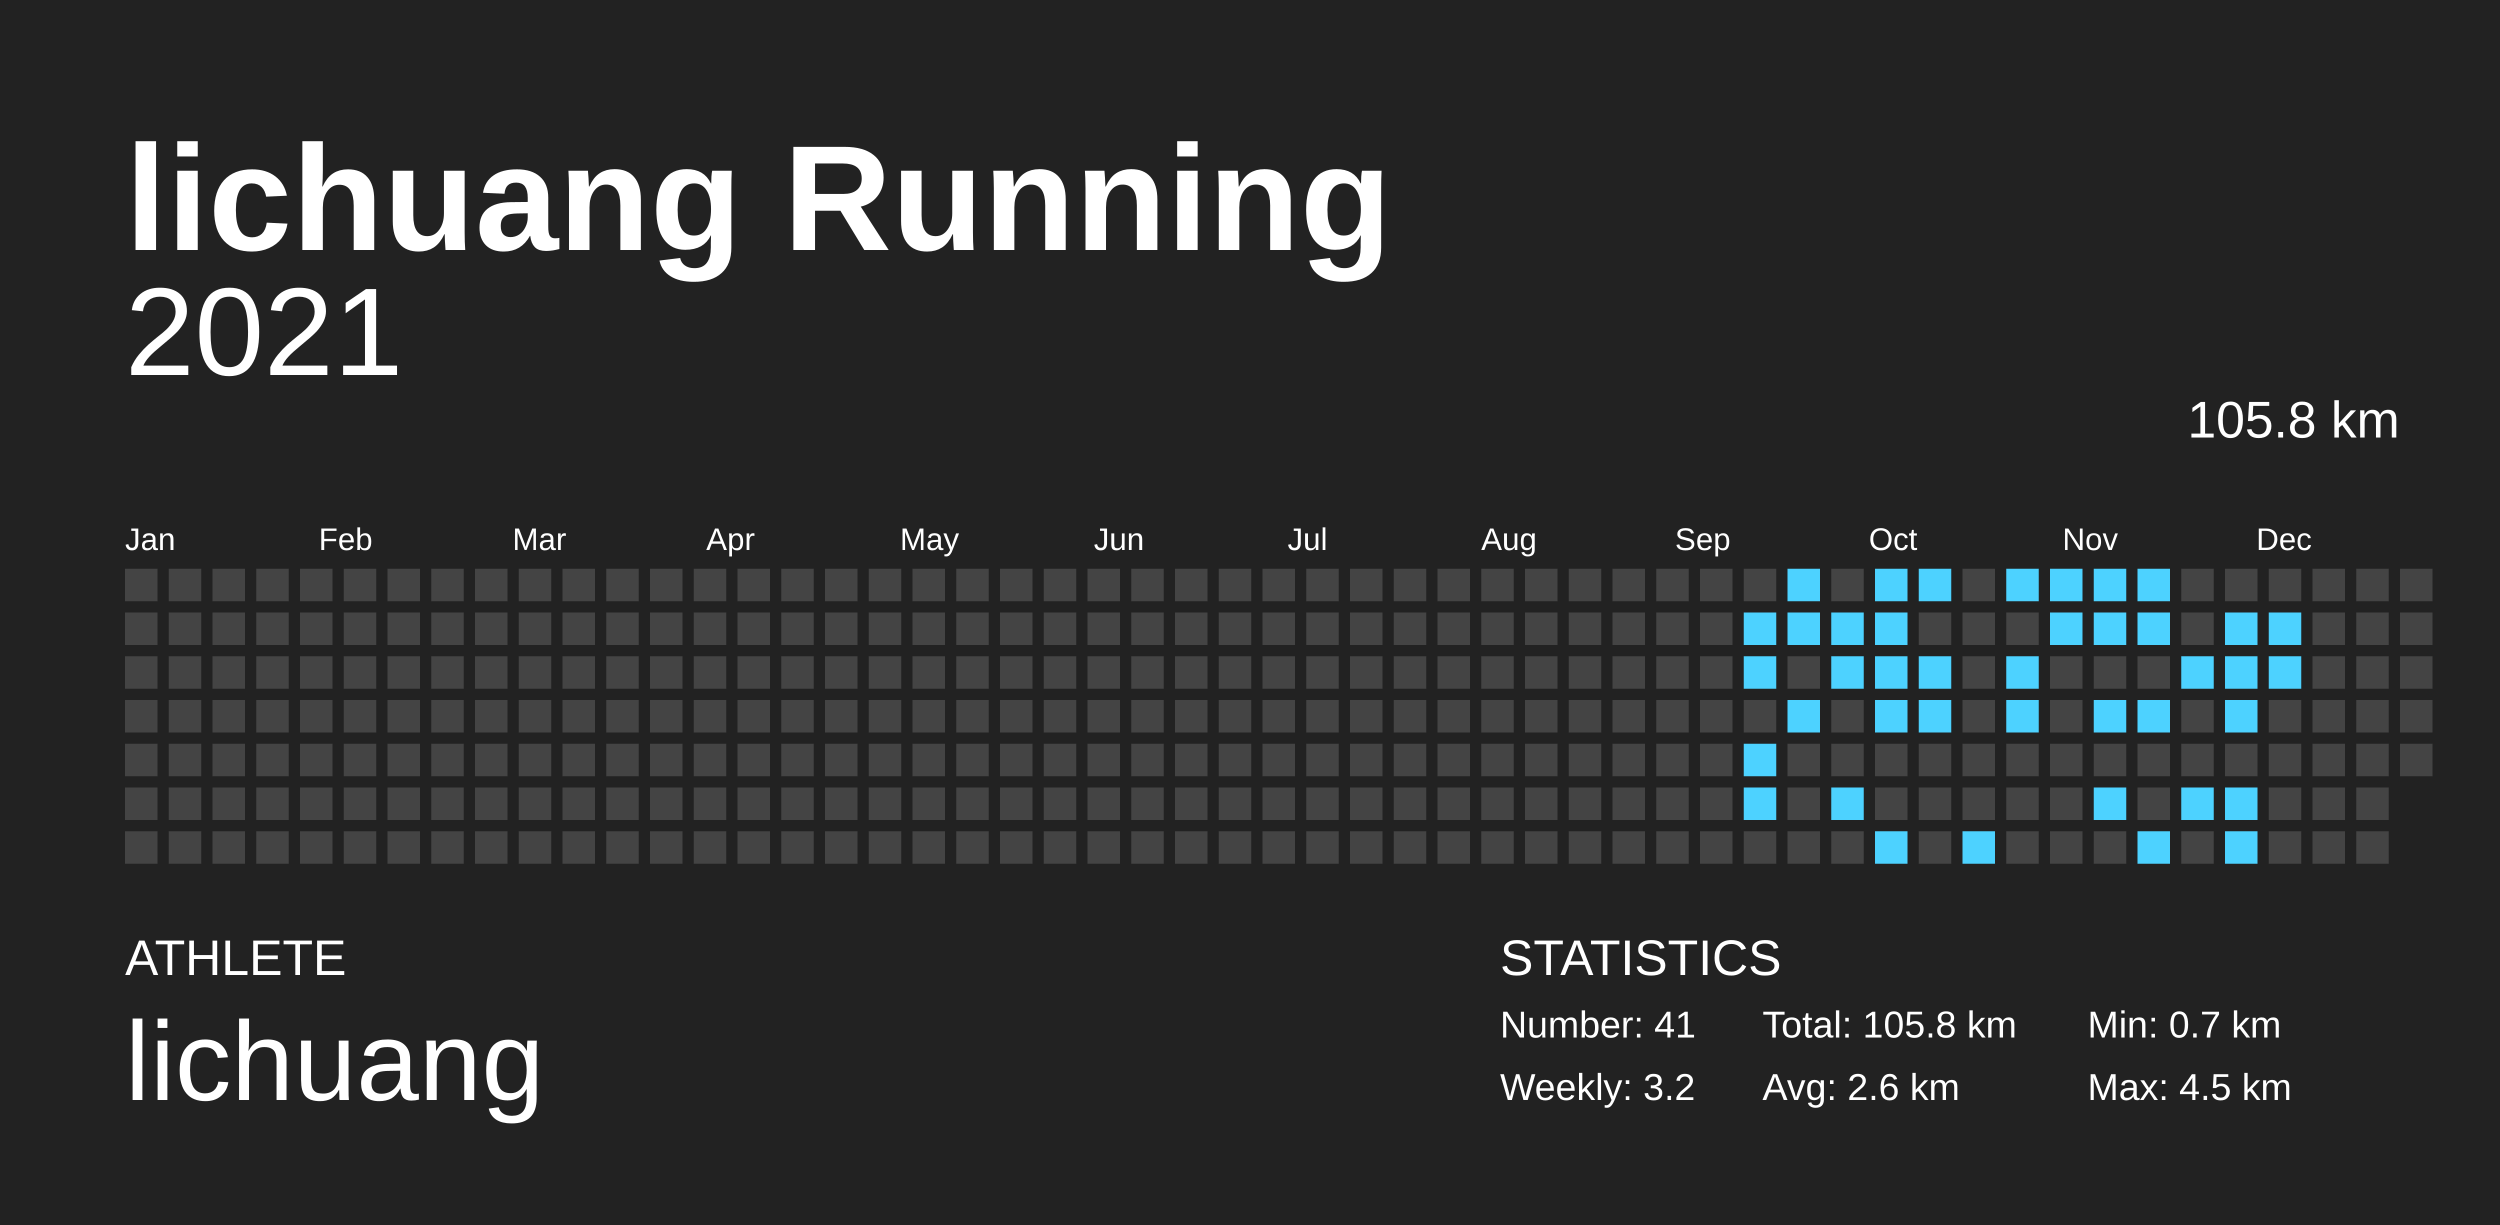
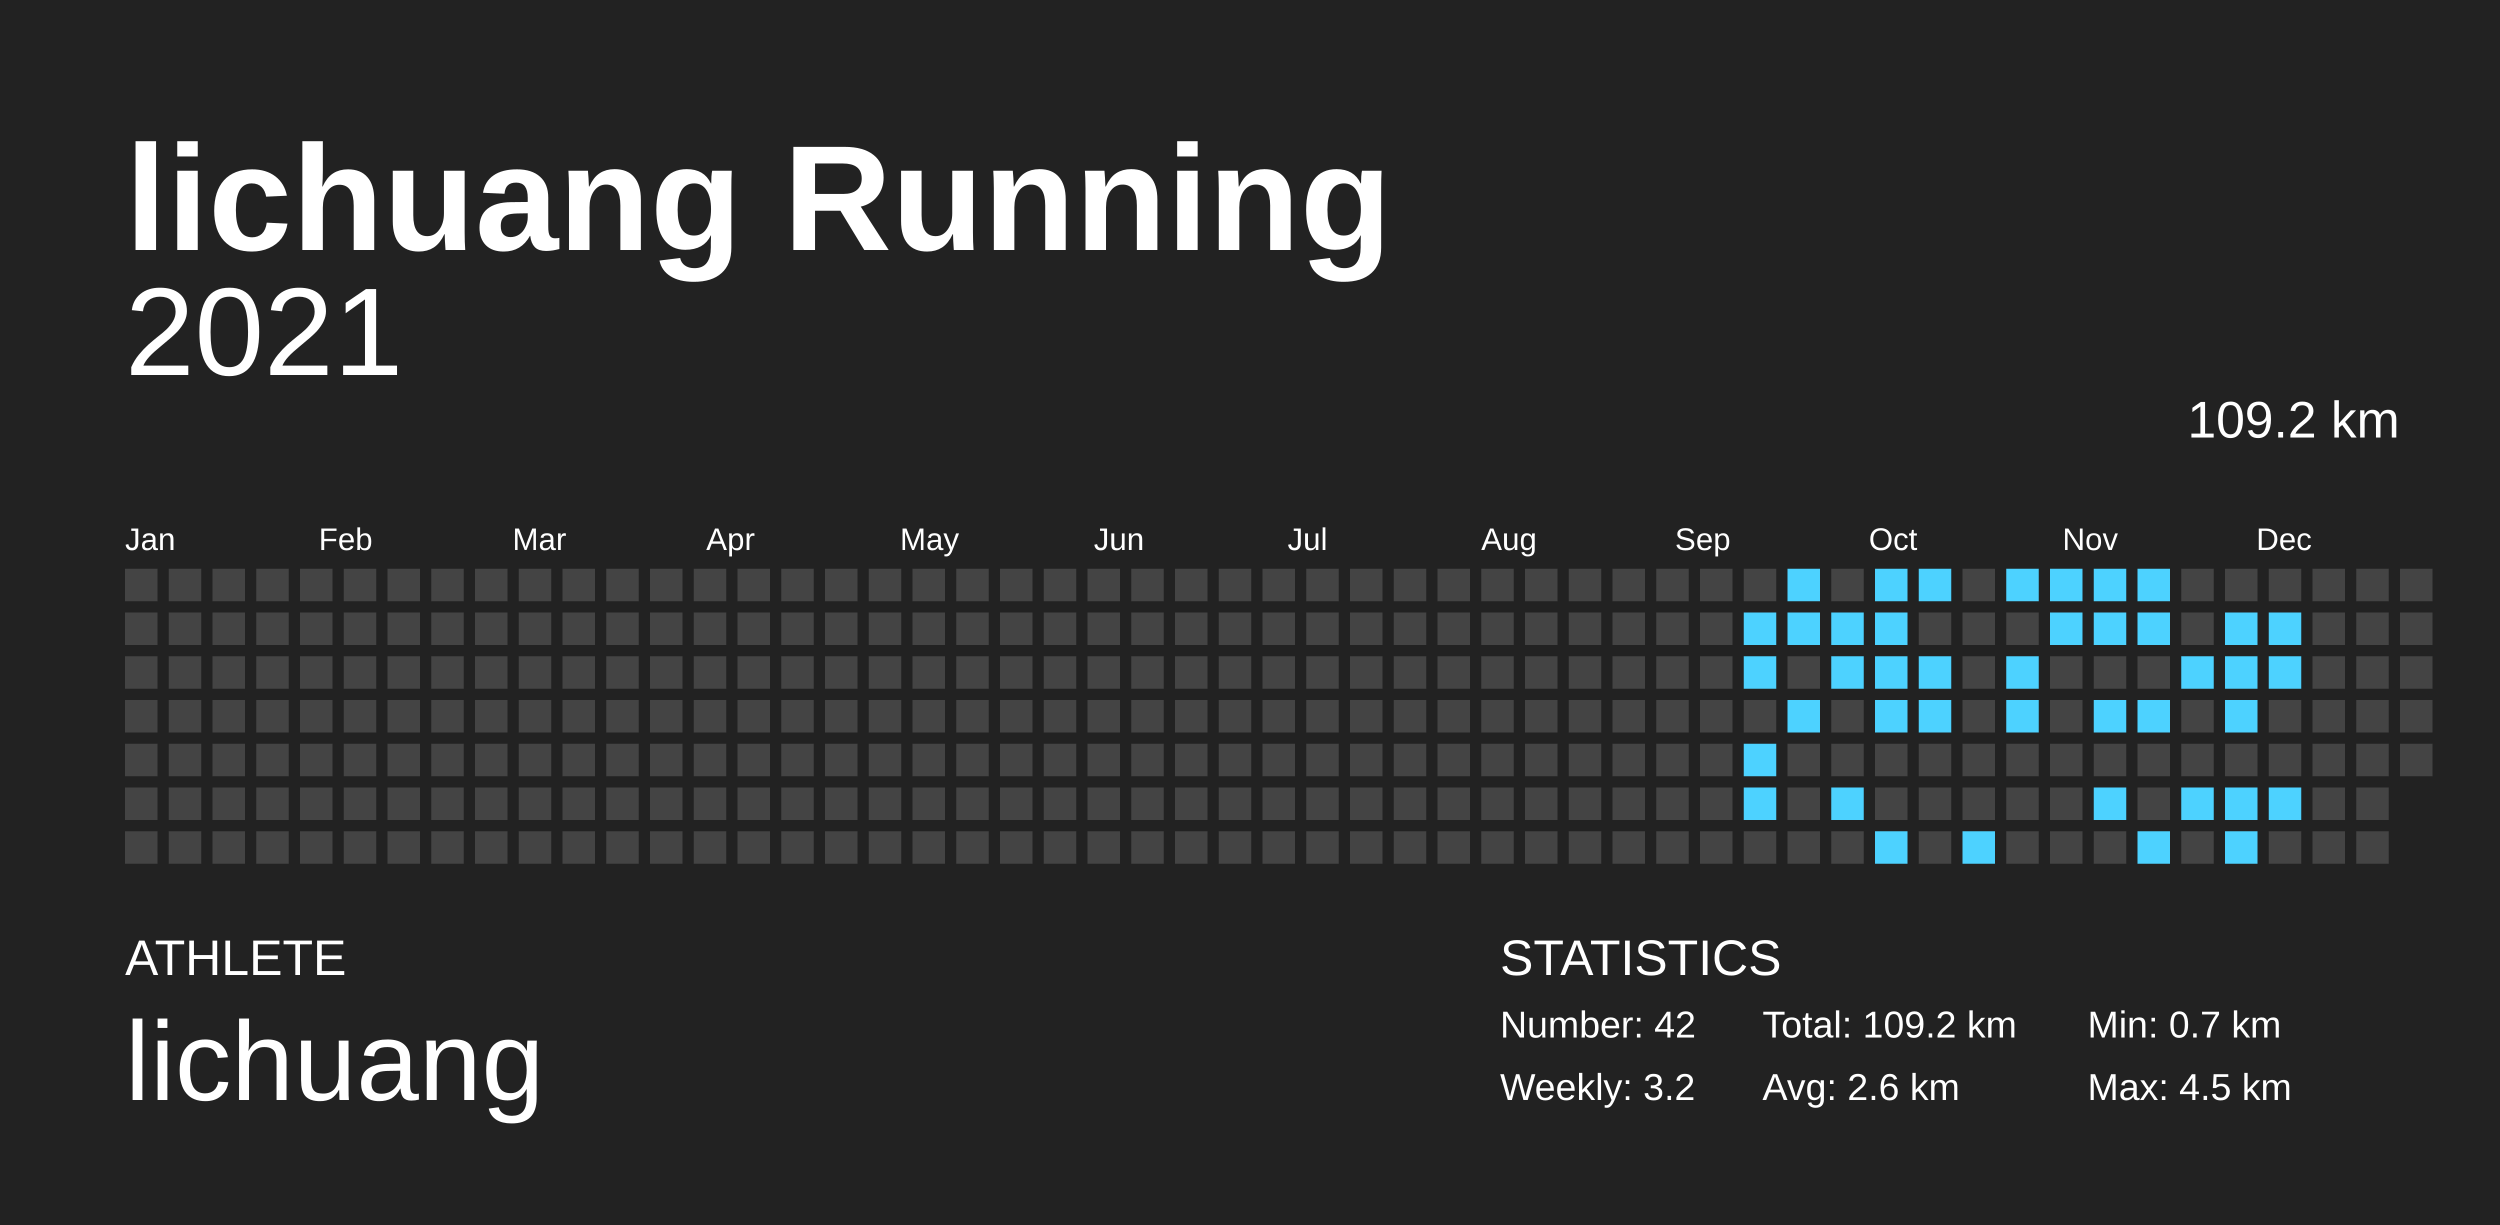
<svg xmlns="http://www.w3.org/2000/svg" baseProfile="full" height="98mm" version="1.1" viewBox="0,0,200,98" width="200mm">
  <defs />
  <rect fill="#222222" height="98" width="200" x="0" y="0" />
  <text fill="#FFFFFF" style="font-size:12px; font-family:Arial; font-weight:bold;" x="10" y="20">lichuang Running</text>
  <text fill="#FFFFFF" style="font-size:4px; font-family:Arial" x="10" y="78">ATHLETE</text>
  <text fill="#FFFFFF" style="font-size:9px; font-family:Arial" x="10" y="88">lichuang</text>
  <text fill="#FFFFFF" style="font-size:4px; font-family:Arial" x="120" y="78">STATISTICS</text>
-   <text fill="#FFFFFF" style="font-size:3px; font-family:Arial" x="120" y="83">Number: 41</text>
+   <text fill="#FFFFFF" style="font-size:3px; font-family:Arial" x="120" y="83">Number: 42</text>
  <text fill="#FFFFFF" style="font-size:3px; font-family:Arial" x="120" y="88">Weekly: 3.2</text>
-   <text fill="#FFFFFF" style="font-size:3px; font-family:Arial" x="141" y="83">Total: 105.8 km</text>
+   <text fill="#FFFFFF" style="font-size:3px; font-family:Arial" x="141" y="83">Total: 109.2 km</text>
  <text fill="#FFFFFF" style="font-size:3px; font-family:Arial" x="141" y="88">Avg: 2.6 km</text>
  <text fill="#FFFFFF" style="font-size:3px; font-family:Arial" x="167" y="83">Min: 0.7 km</text>
  <text fill="#FFFFFF" style="font-size:3px; font-family:Arial" x="167" y="88">Max: 4.5 km</text>
  <text alignment-baseline="hanging" fill="#FFFFFF" style="font-size:10.0px; font-family:Arial;" x="10" y="30">2021</text>
-   <text alignment-baseline="hanging" fill="#FFFFFF" style="font-size:4.125px; font-family:Arial;" x="175" y="35">105.8 km</text>
+   <text alignment-baseline="hanging" fill="#FFFFFF" style="font-size:4.125px; font-family:Arial;" x="175" y="35">109.2 km</text>
  <text fill="#FFFFFF" style="font-size:2.5px; font-family:Arial" x="10.0" y="44">Jan</text>
  <text fill="#FFFFFF" style="font-size:2.5px; font-family:Arial" x="25.5" y="44">Feb</text>
  <text fill="#FFFFFF" style="font-size:2.5px; font-family:Arial" x="41.0" y="44">Mar</text>
  <text fill="#FFFFFF" style="font-size:2.5px; font-family:Arial" x="56.5" y="44">Apr</text>
  <text fill="#FFFFFF" style="font-size:2.5px; font-family:Arial" x="72.0" y="44">May</text>
  <text fill="#FFFFFF" style="font-size:2.5px; font-family:Arial" x="87.5" y="44">Jun</text>
  <text fill="#FFFFFF" style="font-size:2.5px; font-family:Arial" x="103.0" y="44">Jul</text>
  <text fill="#FFFFFF" style="font-size:2.5px; font-family:Arial" x="118.5" y="44">Aug</text>
  <text fill="#FFFFFF" style="font-size:2.5px; font-family:Arial" x="134.0" y="44">Sep</text>
  <text fill="#FFFFFF" style="font-size:2.5px; font-family:Arial" x="149.5" y="44">Oct</text>
  <text fill="#FFFFFF" style="font-size:2.5px; font-family:Arial" x="165.0" y="44">Nov</text>
  <text fill="#FFFFFF" style="font-size:2.5px; font-family:Arial" x="180.5" y="44">Dec</text>
  <rect fill="#444444" height="2.6" width="2.6" x="10.0" y="45.5" />
  <rect fill="#444444" height="2.6" width="2.6" x="10.0" y="49.0" />
  <rect fill="#444444" height="2.6" width="2.6" x="10.0" y="52.5" />
  <rect fill="#444444" height="2.6" width="2.6" x="10.0" y="56.0" />
  <rect fill="#444444" height="2.6" width="2.6" x="10.0" y="59.5" />
  <rect fill="#444444" height="2.6" width="2.6" x="10.0" y="63.0" />
  <rect fill="#444444" height="2.6" width="2.6" x="10.0" y="66.5" />
  <rect fill="#444444" height="2.6" width="2.6" x="13.5" y="45.5" />
  <rect fill="#444444" height="2.6" width="2.6" x="13.5" y="49.0" />
  <rect fill="#444444" height="2.6" width="2.6" x="13.5" y="52.5" />
  <rect fill="#444444" height="2.6" width="2.6" x="13.5" y="56.0" />
  <rect fill="#444444" height="2.6" width="2.6" x="13.5" y="59.5" />
  <rect fill="#444444" height="2.6" width="2.6" x="13.5" y="63.0" />
  <rect fill="#444444" height="2.6" width="2.6" x="13.5" y="66.5" />
  <rect fill="#444444" height="2.6" width="2.6" x="17.0" y="45.5" />
  <rect fill="#444444" height="2.6" width="2.6" x="17.0" y="49.0" />
  <rect fill="#444444" height="2.6" width="2.6" x="17.0" y="52.5" />
  <rect fill="#444444" height="2.6" width="2.6" x="17.0" y="56.0" />
  <rect fill="#444444" height="2.6" width="2.6" x="17.0" y="59.5" />
  <rect fill="#444444" height="2.6" width="2.6" x="17.0" y="63.0" />
  <rect fill="#444444" height="2.6" width="2.6" x="17.0" y="66.5" />
  <rect fill="#444444" height="2.6" width="2.6" x="20.5" y="45.5" />
  <rect fill="#444444" height="2.6" width="2.6" x="20.5" y="49.0" />
  <rect fill="#444444" height="2.6" width="2.6" x="20.5" y="52.5" />
  <rect fill="#444444" height="2.6" width="2.6" x="20.5" y="56.0" />
  <rect fill="#444444" height="2.6" width="2.6" x="20.5" y="59.5" />
  <rect fill="#444444" height="2.6" width="2.6" x="20.5" y="63.0" />
  <rect fill="#444444" height="2.6" width="2.6" x="20.5" y="66.5" />
  <rect fill="#444444" height="2.6" width="2.6" x="24.0" y="45.5" />
  <rect fill="#444444" height="2.6" width="2.6" x="24.0" y="49.0" />
  <rect fill="#444444" height="2.6" width="2.6" x="24.0" y="52.5" />
  <rect fill="#444444" height="2.6" width="2.6" x="24.0" y="56.0" />
  <rect fill="#444444" height="2.6" width="2.6" x="24.0" y="59.5" />
  <rect fill="#444444" height="2.6" width="2.6" x="24.0" y="63.0" />
  <rect fill="#444444" height="2.6" width="2.6" x="24.0" y="66.5" />
  <rect fill="#444444" height="2.6" width="2.6" x="27.5" y="45.5" />
  <rect fill="#444444" height="2.6" width="2.6" x="27.5" y="49.0" />
  <rect fill="#444444" height="2.6" width="2.6" x="27.5" y="52.5" />
  <rect fill="#444444" height="2.6" width="2.6" x="27.5" y="56.0" />
  <rect fill="#444444" height="2.6" width="2.6" x="27.5" y="59.5" />
  <rect fill="#444444" height="2.6" width="2.6" x="27.5" y="63.0" />
  <rect fill="#444444" height="2.6" width="2.6" x="27.5" y="66.5" />
  <rect fill="#444444" height="2.6" width="2.6" x="31.0" y="45.5" />
  <rect fill="#444444" height="2.6" width="2.6" x="31.0" y="49.0" />
  <rect fill="#444444" height="2.6" width="2.6" x="31.0" y="52.5" />
  <rect fill="#444444" height="2.6" width="2.6" x="31.0" y="56.0" />
  <rect fill="#444444" height="2.6" width="2.6" x="31.0" y="59.5" />
  <rect fill="#444444" height="2.6" width="2.6" x="31.0" y="63.0" />
  <rect fill="#444444" height="2.6" width="2.6" x="31.0" y="66.5" />
  <rect fill="#444444" height="2.6" width="2.6" x="34.5" y="45.5" />
  <rect fill="#444444" height="2.6" width="2.6" x="34.5" y="49.0" />
  <rect fill="#444444" height="2.6" width="2.6" x="34.5" y="52.5" />
  <rect fill="#444444" height="2.6" width="2.6" x="34.5" y="56.0" />
  <rect fill="#444444" height="2.6" width="2.6" x="34.5" y="59.5" />
  <rect fill="#444444" height="2.6" width="2.6" x="34.5" y="63.0" />
  <rect fill="#444444" height="2.6" width="2.6" x="34.5" y="66.5" />
  <rect fill="#444444" height="2.6" width="2.6" x="38.0" y="45.5" />
  <rect fill="#444444" height="2.6" width="2.6" x="38.0" y="49.0" />
  <rect fill="#444444" height="2.6" width="2.6" x="38.0" y="52.5" />
  <rect fill="#444444" height="2.6" width="2.6" x="38.0" y="56.0" />
  <rect fill="#444444" height="2.6" width="2.6" x="38.0" y="59.5" />
  <rect fill="#444444" height="2.6" width="2.6" x="38.0" y="63.0" />
  <rect fill="#444444" height="2.6" width="2.6" x="38.0" y="66.5" />
  <rect fill="#444444" height="2.6" width="2.6" x="41.5" y="45.5" />
  <rect fill="#444444" height="2.6" width="2.6" x="41.5" y="49.0" />
  <rect fill="#444444" height="2.6" width="2.6" x="41.5" y="52.5" />
  <rect fill="#444444" height="2.6" width="2.6" x="41.5" y="56.0" />
  <rect fill="#444444" height="2.6" width="2.6" x="41.5" y="59.5" />
  <rect fill="#444444" height="2.6" width="2.6" x="41.5" y="63.0" />
  <rect fill="#444444" height="2.6" width="2.6" x="41.5" y="66.5" />
  <rect fill="#444444" height="2.6" width="2.6" x="45.0" y="45.5" />
  <rect fill="#444444" height="2.6" width="2.6" x="45.0" y="49.0" />
  <rect fill="#444444" height="2.6" width="2.6" x="45.0" y="52.5" />
  <rect fill="#444444" height="2.6" width="2.6" x="45.0" y="56.0" />
  <rect fill="#444444" height="2.6" width="2.6" x="45.0" y="59.5" />
  <rect fill="#444444" height="2.6" width="2.6" x="45.0" y="63.0" />
  <rect fill="#444444" height="2.6" width="2.6" x="45.0" y="66.5" />
  <rect fill="#444444" height="2.6" width="2.6" x="48.5" y="45.5" />
  <rect fill="#444444" height="2.6" width="2.6" x="48.5" y="49.0" />
  <rect fill="#444444" height="2.6" width="2.6" x="48.5" y="52.5" />
  <rect fill="#444444" height="2.6" width="2.6" x="48.5" y="56.0" />
  <rect fill="#444444" height="2.6" width="2.6" x="48.5" y="59.5" />
  <rect fill="#444444" height="2.6" width="2.6" x="48.5" y="63.0" />
  <rect fill="#444444" height="2.6" width="2.6" x="48.5" y="66.5" />
  <rect fill="#444444" height="2.6" width="2.6" x="52.0" y="45.5" />
  <rect fill="#444444" height="2.6" width="2.6" x="52.0" y="49.0" />
  <rect fill="#444444" height="2.6" width="2.6" x="52.0" y="52.5" />
  <rect fill="#444444" height="2.6" width="2.6" x="52.0" y="56.0" />
  <rect fill="#444444" height="2.6" width="2.6" x="52.0" y="59.5" />
  <rect fill="#444444" height="2.6" width="2.6" x="52.0" y="63.0" />
  <rect fill="#444444" height="2.6" width="2.6" x="52.0" y="66.5" />
  <rect fill="#444444" height="2.6" width="2.6" x="55.5" y="45.5" />
  <rect fill="#444444" height="2.6" width="2.6" x="55.5" y="49.0" />
  <rect fill="#444444" height="2.6" width="2.6" x="55.5" y="52.5" />
  <rect fill="#444444" height="2.6" width="2.6" x="55.5" y="56.0" />
  <rect fill="#444444" height="2.6" width="2.6" x="55.5" y="59.5" />
  <rect fill="#444444" height="2.6" width="2.6" x="55.5" y="63.0" />
  <rect fill="#444444" height="2.6" width="2.6" x="55.5" y="66.5" />
  <rect fill="#444444" height="2.6" width="2.6" x="59.0" y="45.5" />
  <rect fill="#444444" height="2.6" width="2.6" x="59.0" y="49.0" />
  <rect fill="#444444" height="2.6" width="2.6" x="59.0" y="52.5" />
  <rect fill="#444444" height="2.6" width="2.6" x="59.0" y="56.0" />
  <rect fill="#444444" height="2.6" width="2.6" x="59.0" y="59.5" />
  <rect fill="#444444" height="2.6" width="2.6" x="59.0" y="63.0" />
  <rect fill="#444444" height="2.6" width="2.6" x="59.0" y="66.5" />
  <rect fill="#444444" height="2.6" width="2.6" x="62.5" y="45.5" />
  <rect fill="#444444" height="2.6" width="2.6" x="62.5" y="49.0" />
  <rect fill="#444444" height="2.6" width="2.6" x="62.5" y="52.5" />
  <rect fill="#444444" height="2.6" width="2.6" x="62.5" y="56.0" />
  <rect fill="#444444" height="2.6" width="2.6" x="62.5" y="59.5" />
  <rect fill="#444444" height="2.6" width="2.6" x="62.5" y="63.0" />
  <rect fill="#444444" height="2.6" width="2.6" x="62.5" y="66.5" />
  <rect fill="#444444" height="2.6" width="2.6" x="66.0" y="45.5" />
  <rect fill="#444444" height="2.6" width="2.6" x="66.0" y="49.0" />
  <rect fill="#444444" height="2.6" width="2.6" x="66.0" y="52.5" />
  <rect fill="#444444" height="2.6" width="2.6" x="66.0" y="56.0" />
  <rect fill="#444444" height="2.6" width="2.6" x="66.0" y="59.5" />
  <rect fill="#444444" height="2.6" width="2.6" x="66.0" y="63.0" />
  <rect fill="#444444" height="2.6" width="2.6" x="66.0" y="66.5" />
  <rect fill="#444444" height="2.6" width="2.6" x="69.5" y="45.5" />
  <rect fill="#444444" height="2.6" width="2.6" x="69.5" y="49.0" />
  <rect fill="#444444" height="2.6" width="2.6" x="69.5" y="52.5" />
  <rect fill="#444444" height="2.6" width="2.6" x="69.5" y="56.0" />
  <rect fill="#444444" height="2.6" width="2.6" x="69.5" y="59.5" />
  <rect fill="#444444" height="2.6" width="2.6" x="69.5" y="63.0" />
  <rect fill="#444444" height="2.6" width="2.6" x="69.5" y="66.5" />
  <rect fill="#444444" height="2.6" width="2.6" x="73.0" y="45.5" />
  <rect fill="#444444" height="2.6" width="2.6" x="73.0" y="49.0" />
  <rect fill="#444444" height="2.6" width="2.6" x="73.0" y="52.5" />
  <rect fill="#444444" height="2.6" width="2.6" x="73.0" y="56.0" />
  <rect fill="#444444" height="2.6" width="2.6" x="73.0" y="59.5" />
  <rect fill="#444444" height="2.6" width="2.6" x="73.0" y="63.0" />
  <rect fill="#444444" height="2.6" width="2.6" x="73.0" y="66.5" />
  <rect fill="#444444" height="2.6" width="2.6" x="76.5" y="45.5" />
  <rect fill="#444444" height="2.6" width="2.6" x="76.5" y="49.0" />
  <rect fill="#444444" height="2.6" width="2.6" x="76.5" y="52.5" />
  <rect fill="#444444" height="2.6" width="2.6" x="76.5" y="56.0" />
  <rect fill="#444444" height="2.6" width="2.6" x="76.5" y="59.5" />
  <rect fill="#444444" height="2.6" width="2.6" x="76.5" y="63.0" />
  <rect fill="#444444" height="2.6" width="2.6" x="76.5" y="66.5" />
  <rect fill="#444444" height="2.6" width="2.6" x="80.0" y="45.5" />
  <rect fill="#444444" height="2.6" width="2.6" x="80.0" y="49.0" />
  <rect fill="#444444" height="2.6" width="2.6" x="80.0" y="52.5" />
  <rect fill="#444444" height="2.6" width="2.6" x="80.0" y="56.0" />
  <rect fill="#444444" height="2.6" width="2.6" x="80.0" y="59.5" />
  <rect fill="#444444" height="2.6" width="2.6" x="80.0" y="63.0" />
  <rect fill="#444444" height="2.6" width="2.6" x="80.0" y="66.5" />
  <rect fill="#444444" height="2.6" width="2.6" x="83.5" y="45.5" />
  <rect fill="#444444" height="2.6" width="2.6" x="83.5" y="49.0" />
  <rect fill="#444444" height="2.6" width="2.6" x="83.5" y="52.5" />
  <rect fill="#444444" height="2.6" width="2.6" x="83.5" y="56.0" />
  <rect fill="#444444" height="2.6" width="2.6" x="83.5" y="59.5" />
  <rect fill="#444444" height="2.6" width="2.6" x="83.5" y="63.0" />
  <rect fill="#444444" height="2.6" width="2.6" x="83.5" y="66.5" />
  <rect fill="#444444" height="2.6" width="2.6" x="87.0" y="45.5" />
  <rect fill="#444444" height="2.6" width="2.6" x="87.0" y="49.0" />
  <rect fill="#444444" height="2.6" width="2.6" x="87.0" y="52.5" />
  <rect fill="#444444" height="2.6" width="2.6" x="87.0" y="56.0" />
  <rect fill="#444444" height="2.6" width="2.6" x="87.0" y="59.5" />
  <rect fill="#444444" height="2.6" width="2.6" x="87.0" y="63.0" />
  <rect fill="#444444" height="2.6" width="2.6" x="87.0" y="66.5" />
  <rect fill="#444444" height="2.6" width="2.6" x="90.5" y="45.5" />
  <rect fill="#444444" height="2.6" width="2.6" x="90.5" y="49.0" />
  <rect fill="#444444" height="2.6" width="2.6" x="90.5" y="52.5" />
  <rect fill="#444444" height="2.6" width="2.6" x="90.5" y="56.0" />
  <rect fill="#444444" height="2.6" width="2.6" x="90.5" y="59.5" />
  <rect fill="#444444" height="2.6" width="2.6" x="90.5" y="63.0" />
  <rect fill="#444444" height="2.6" width="2.6" x="90.5" y="66.5" />
  <rect fill="#444444" height="2.6" width="2.6" x="94.0" y="45.5" />
  <rect fill="#444444" height="2.6" width="2.6" x="94.0" y="49.0" />
  <rect fill="#444444" height="2.6" width="2.6" x="94.0" y="52.5" />
  <rect fill="#444444" height="2.6" width="2.6" x="94.0" y="56.0" />
  <rect fill="#444444" height="2.6" width="2.6" x="94.0" y="59.5" />
  <rect fill="#444444" height="2.6" width="2.6" x="94.0" y="63.0" />
  <rect fill="#444444" height="2.6" width="2.6" x="94.0" y="66.5" />
  <rect fill="#444444" height="2.6" width="2.6" x="97.5" y="45.5" />
  <rect fill="#444444" height="2.6" width="2.6" x="97.5" y="49.0" />
  <rect fill="#444444" height="2.6" width="2.6" x="97.5" y="52.5" />
  <rect fill="#444444" height="2.6" width="2.6" x="97.5" y="56.0" />
  <rect fill="#444444" height="2.6" width="2.6" x="97.5" y="59.5" />
  <rect fill="#444444" height="2.6" width="2.6" x="97.5" y="63.0" />
  <rect fill="#444444" height="2.6" width="2.6" x="97.5" y="66.5" />
  <rect fill="#444444" height="2.6" width="2.6" x="101.0" y="45.5" />
  <rect fill="#444444" height="2.6" width="2.6" x="101.0" y="49.0" />
  <rect fill="#444444" height="2.6" width="2.6" x="101.0" y="52.5" />
  <rect fill="#444444" height="2.6" width="2.6" x="101.0" y="56.0" />
  <rect fill="#444444" height="2.6" width="2.6" x="101.0" y="59.5" />
  <rect fill="#444444" height="2.6" width="2.6" x="101.0" y="63.0" />
  <rect fill="#444444" height="2.6" width="2.6" x="101.0" y="66.5" />
  <rect fill="#444444" height="2.6" width="2.6" x="104.5" y="45.5" />
  <rect fill="#444444" height="2.6" width="2.6" x="104.5" y="49.0" />
  <rect fill="#444444" height="2.6" width="2.6" x="104.5" y="52.5" />
  <rect fill="#444444" height="2.6" width="2.6" x="104.5" y="56.0" />
  <rect fill="#444444" height="2.6" width="2.6" x="104.5" y="59.5" />
  <rect fill="#444444" height="2.6" width="2.6" x="104.5" y="63.0" />
  <rect fill="#444444" height="2.6" width="2.6" x="104.5" y="66.5" />
  <rect fill="#444444" height="2.6" width="2.6" x="108.0" y="45.5" />
  <rect fill="#444444" height="2.6" width="2.6" x="108.0" y="49.0" />
  <rect fill="#444444" height="2.6" width="2.6" x="108.0" y="52.5" />
  <rect fill="#444444" height="2.6" width="2.6" x="108.0" y="56.0" />
  <rect fill="#444444" height="2.6" width="2.6" x="108.0" y="59.5" />
  <rect fill="#444444" height="2.6" width="2.6" x="108.0" y="63.0" />
  <rect fill="#444444" height="2.6" width="2.6" x="108.0" y="66.5" />
  <rect fill="#444444" height="2.6" width="2.6" x="111.5" y="45.5" />
  <rect fill="#444444" height="2.6" width="2.6" x="111.5" y="49.0" />
  <rect fill="#444444" height="2.6" width="2.6" x="111.5" y="52.5" />
  <rect fill="#444444" height="2.6" width="2.6" x="111.5" y="56.0" />
  <rect fill="#444444" height="2.6" width="2.6" x="111.5" y="59.5" />
  <rect fill="#444444" height="2.6" width="2.6" x="111.5" y="63.0" />
  <rect fill="#444444" height="2.6" width="2.6" x="111.5" y="66.5" />
  <rect fill="#444444" height="2.6" width="2.6" x="115.0" y="45.5" />
  <rect fill="#444444" height="2.6" width="2.6" x="115.0" y="49.0" />
  <rect fill="#444444" height="2.6" width="2.6" x="115.0" y="52.5" />
  <rect fill="#444444" height="2.6" width="2.6" x="115.0" y="56.0" />
  <rect fill="#444444" height="2.6" width="2.6" x="115.0" y="59.5" />
  <rect fill="#444444" height="2.6" width="2.6" x="115.0" y="63.0" />
  <rect fill="#444444" height="2.6" width="2.6" x="115.0" y="66.5" />
  <rect fill="#444444" height="2.6" width="2.6" x="118.5" y="45.5" />
  <rect fill="#444444" height="2.6" width="2.6" x="118.5" y="49.0" />
  <rect fill="#444444" height="2.6" width="2.6" x="118.5" y="52.5" />
  <rect fill="#444444" height="2.6" width="2.6" x="118.5" y="56.0" />
  <rect fill="#444444" height="2.6" width="2.6" x="118.5" y="59.5" />
  <rect fill="#444444" height="2.6" width="2.6" x="118.5" y="63.0" />
  <rect fill="#444444" height="2.6" width="2.6" x="118.5" y="66.5" />
  <rect fill="#444444" height="2.6" width="2.6" x="122.0" y="45.5" />
  <rect fill="#444444" height="2.6" width="2.6" x="122.0" y="49.0" />
  <rect fill="#444444" height="2.6" width="2.6" x="122.0" y="52.5" />
  <rect fill="#444444" height="2.6" width="2.6" x="122.0" y="56.0" />
  <rect fill="#444444" height="2.6" width="2.6" x="122.0" y="59.5" />
  <rect fill="#444444" height="2.6" width="2.6" x="122.0" y="63.0" />
  <rect fill="#444444" height="2.6" width="2.6" x="122.0" y="66.5" />
  <rect fill="#444444" height="2.6" width="2.6" x="125.5" y="45.5" />
  <rect fill="#444444" height="2.6" width="2.6" x="125.5" y="49.0" />
  <rect fill="#444444" height="2.6" width="2.6" x="125.5" y="52.5" />
  <rect fill="#444444" height="2.6" width="2.6" x="125.5" y="56.0" />
  <rect fill="#444444" height="2.6" width="2.6" x="125.5" y="59.5" />
  <rect fill="#444444" height="2.6" width="2.6" x="125.5" y="63.0" />
  <rect fill="#444444" height="2.6" width="2.6" x="125.5" y="66.5" />
  <rect fill="#444444" height="2.6" width="2.6" x="129.0" y="45.5" />
  <rect fill="#444444" height="2.6" width="2.6" x="129.0" y="49.0" />
  <rect fill="#444444" height="2.6" width="2.6" x="129.0" y="52.5" />
  <rect fill="#444444" height="2.6" width="2.6" x="129.0" y="56.0" />
  <rect fill="#444444" height="2.6" width="2.6" x="129.0" y="59.5" />
  <rect fill="#444444" height="2.6" width="2.6" x="129.0" y="63.0" />
  <rect fill="#444444" height="2.6" width="2.6" x="129.0" y="66.5" />
  <rect fill="#444444" height="2.6" width="2.6" x="132.5" y="45.5" />
  <rect fill="#444444" height="2.6" width="2.6" x="132.5" y="49.0" />
  <rect fill="#444444" height="2.6" width="2.6" x="132.5" y="52.5" />
  <rect fill="#444444" height="2.6" width="2.6" x="132.5" y="56.0" />
  <rect fill="#444444" height="2.6" width="2.6" x="132.5" y="59.5" />
  <rect fill="#444444" height="2.6" width="2.6" x="132.5" y="63.0" />
  <rect fill="#444444" height="2.6" width="2.6" x="132.5" y="66.5" />
  <rect fill="#444444" height="2.6" width="2.6" x="136.0" y="45.5" />
  <rect fill="#444444" height="2.6" width="2.6" x="136.0" y="49.0" />
  <rect fill="#444444" height="2.6" width="2.6" x="136.0" y="52.5" />
  <rect fill="#444444" height="2.6" width="2.6" x="136.0" y="56.0" />
  <rect fill="#444444" height="2.6" width="2.6" x="136.0" y="59.5" />
  <rect fill="#444444" height="2.6" width="2.6" x="136.0" y="63.0" />
  <rect fill="#444444" height="2.6" width="2.6" x="136.0" y="66.5" />
  <rect fill="#444444" height="2.6" width="2.6" x="139.5" y="45.5" />
  <rect fill="#4dd2ff" height="2.6" width="2.6" x="139.5" y="49.0" />
  <rect fill="#4dd2ff" height="2.6" width="2.6" x="139.5" y="52.5" />
  <rect fill="#444444" height="2.6" width="2.6" x="139.5" y="56.0" />
  <rect fill="#4dd2ff" height="2.6" width="2.6" x="139.5" y="59.5" />
  <rect fill="#4dd2ff" height="2.6" width="2.6" x="139.5" y="63.0" />
  <rect fill="#444444" height="2.6" width="2.6" x="139.5" y="66.5" />
  <rect fill="#4dd2ff" height="2.6" width="2.6" x="143.0" y="45.5" />
  <rect fill="#4dd2ff" height="2.6" width="2.6" x="143.0" y="49.0" />
  <rect fill="#444444" height="2.6" width="2.6" x="143.0" y="52.5" />
  <rect fill="#4dd2ff" height="2.6" width="2.6" x="143.0" y="56.0" />
  <rect fill="#444444" height="2.6" width="2.6" x="143.0" y="59.5" />
  <rect fill="#444444" height="2.6" width="2.6" x="143.0" y="63.0" />
  <rect fill="#444444" height="2.6" width="2.6" x="143.0" y="66.5" />
  <rect fill="#444444" height="2.6" width="2.6" x="146.5" y="45.5" />
  <rect fill="#4dd2ff" height="2.6" width="2.6" x="146.5" y="49.0" />
  <rect fill="#4dd2ff" height="2.6" width="2.6" x="146.5" y="52.5" />
  <rect fill="#444444" height="2.6" width="2.6" x="146.5" y="56.0" />
  <rect fill="#444444" height="2.6" width="2.6" x="146.5" y="59.5" />
  <rect fill="#4dd2ff" height="2.6" width="2.6" x="146.5" y="63.0" />
  <rect fill="#444444" height="2.6" width="2.6" x="146.5" y="66.5" />
  <rect fill="#4dd2ff" height="2.6" width="2.6" x="150.0" y="45.5" />
  <rect fill="#4dd2ff" height="2.6" width="2.6" x="150.0" y="49.0" />
  <rect fill="#4dd2ff" height="2.6" width="2.6" x="150.0" y="52.5" />
  <rect fill="#4dd2ff" height="2.6" width="2.6" x="150.0" y="56.0" />
  <rect fill="#444444" height="2.6" width="2.6" x="150.0" y="59.5" />
  <rect fill="#444444" height="2.6" width="2.6" x="150.0" y="63.0" />
  <rect fill="#4dd2ff" height="2.6" width="2.6" x="150.0" y="66.5" />
  <rect fill="#4dd2ff" height="2.6" width="2.6" x="153.5" y="45.5" />
  <rect fill="#444444" height="2.6" width="2.6" x="153.5" y="49.0" />
  <rect fill="#4dd2ff" height="2.6" width="2.6" x="153.5" y="52.5" />
  <rect fill="#4dd2ff" height="2.6" width="2.6" x="153.5" y="56.0" />
  <rect fill="#444444" height="2.6" width="2.6" x="153.5" y="59.5" />
  <rect fill="#444444" height="2.6" width="2.6" x="153.5" y="63.0" />
  <rect fill="#444444" height="2.6" width="2.6" x="153.5" y="66.5" />
  <rect fill="#444444" height="2.6" width="2.6" x="157.0" y="45.5" />
  <rect fill="#444444" height="2.6" width="2.6" x="157.0" y="49.0" />
  <rect fill="#444444" height="2.6" width="2.6" x="157.0" y="52.5" />
  <rect fill="#444444" height="2.6" width="2.6" x="157.0" y="56.0" />
  <rect fill="#444444" height="2.6" width="2.6" x="157.0" y="59.5" />
  <rect fill="#444444" height="2.6" width="2.6" x="157.0" y="63.0" />
  <rect fill="#4dd2ff" height="2.6" width="2.6" x="157.0" y="66.5" />
  <rect fill="#4dd2ff" height="2.6" width="2.6" x="160.5" y="45.5" />
  <rect fill="#444444" height="2.6" width="2.6" x="160.5" y="49.0" />
  <rect fill="#4dd2ff" height="2.6" width="2.6" x="160.5" y="52.5" />
  <rect fill="#4dd2ff" height="2.6" width="2.6" x="160.5" y="56.0" />
  <rect fill="#444444" height="2.6" width="2.6" x="160.5" y="59.5" />
  <rect fill="#444444" height="2.6" width="2.6" x="160.5" y="63.0" />
  <rect fill="#444444" height="2.6" width="2.6" x="160.5" y="66.5" />
  <rect fill="#4dd2ff" height="2.6" width="2.6" x="164.0" y="45.5" />
  <rect fill="#4dd2ff" height="2.6" width="2.6" x="164.0" y="49.0" />
  <rect fill="#444444" height="2.6" width="2.6" x="164.0" y="52.5" />
  <rect fill="#444444" height="2.6" width="2.6" x="164.0" y="56.0" />
  <rect fill="#444444" height="2.6" width="2.6" x="164.0" y="59.5" />
  <rect fill="#444444" height="2.6" width="2.6" x="164.0" y="63.0" />
  <rect fill="#444444" height="2.6" width="2.6" x="164.0" y="66.5" />
  <rect fill="#4dd2ff" height="2.6" width="2.6" x="167.5" y="45.5" />
  <rect fill="#4dd2ff" height="2.6" width="2.6" x="167.5" y="49.0" />
  <rect fill="#444444" height="2.6" width="2.6" x="167.5" y="52.5" />
  <rect fill="#4dd2ff" height="2.6" width="2.6" x="167.5" y="56.0" />
  <rect fill="#444444" height="2.6" width="2.6" x="167.5" y="59.5" />
  <rect fill="#4dd2ff" height="2.6" width="2.6" x="167.5" y="63.0" />
  <rect fill="#444444" height="2.6" width="2.6" x="167.5" y="66.5" />
  <rect fill="#4dd2ff" height="2.6" width="2.6" x="171.0" y="45.5" />
  <rect fill="#4dd2ff" height="2.6" width="2.6" x="171.0" y="49.0" />
  <rect fill="#444444" height="2.6" width="2.6" x="171.0" y="52.5" />
  <rect fill="#4dd2ff" height="2.6" width="2.6" x="171.0" y="56.0" />
  <rect fill="#444444" height="2.6" width="2.6" x="171.0" y="59.5" />
  <rect fill="#444444" height="2.6" width="2.6" x="171.0" y="63.0" />
  <rect fill="#4dd2ff" height="2.6" width="2.6" x="171.0" y="66.5" />
  <rect fill="#444444" height="2.6" width="2.6" x="174.5" y="45.5" />
  <rect fill="#444444" height="2.6" width="2.6" x="174.5" y="49.0" />
  <rect fill="#4dd2ff" height="2.6" width="2.6" x="174.5" y="52.5" />
  <rect fill="#444444" height="2.6" width="2.6" x="174.5" y="56.0" />
  <rect fill="#444444" height="2.6" width="2.6" x="174.5" y="59.5" />
  <rect fill="#4dd2ff" height="2.6" width="2.6" x="174.5" y="63.0" />
  <rect fill="#444444" height="2.6" width="2.6" x="174.5" y="66.5" />
  <rect fill="#444444" height="2.6" width="2.6" x="178.0" y="45.5" />
  <rect fill="#4dd2ff" height="2.6" width="2.6" x="178.0" y="49.0" />
  <rect fill="#4dd2ff" height="2.6" width="2.6" x="178.0" y="52.5" />
  <rect fill="#4dd2ff" height="2.6" width="2.6" x="178.0" y="56.0" />
  <rect fill="#444444" height="2.6" width="2.6" x="178.0" y="59.5" />
  <rect fill="#4dd2ff" height="2.6" width="2.6" x="178.0" y="63.0" />
  <rect fill="#4dd2ff" height="2.6" width="2.6" x="178.0" y="66.5" />
  <rect fill="#444444" height="2.6" width="2.6" x="181.5" y="45.5" />
  <rect fill="#4dd2ff" height="2.6" width="2.6" x="181.5" y="49.0" />
  <rect fill="#4dd2ff" height="2.6" width="2.6" x="181.5" y="52.5" />
  <rect fill="#444444" height="2.6" width="2.6" x="181.5" y="56.0" />
  <rect fill="#444444" height="2.6" width="2.6" x="181.5" y="59.5" />
-   <rect fill="#444444" height="2.6" width="2.6" x="181.5" y="63.0" />
+   <rect fill="#4dd2ff" height="2.6" width="2.6" x="181.5" y="63.0" />
  <rect fill="#444444" height="2.6" width="2.6" x="181.5" y="66.5" />
  <rect fill="#444444" height="2.6" width="2.6" x="185.0" y="45.5" />
  <rect fill="#444444" height="2.6" width="2.6" x="185.0" y="49.0" />
  <rect fill="#444444" height="2.6" width="2.6" x="185.0" y="52.5" />
  <rect fill="#444444" height="2.6" width="2.6" x="185.0" y="56.0" />
  <rect fill="#444444" height="2.6" width="2.6" x="185.0" y="59.5" />
  <rect fill="#444444" height="2.6" width="2.6" x="185.0" y="63.0" />
  <rect fill="#444444" height="2.6" width="2.6" x="185.0" y="66.5" />
  <rect fill="#444444" height="2.6" width="2.6" x="188.5" y="45.5" />
  <rect fill="#444444" height="2.6" width="2.6" x="188.5" y="49.0" />
  <rect fill="#444444" height="2.6" width="2.6" x="188.5" y="52.5" />
  <rect fill="#444444" height="2.6" width="2.6" x="188.5" y="56.0" />
  <rect fill="#444444" height="2.6" width="2.6" x="188.5" y="59.5" />
  <rect fill="#444444" height="2.6" width="2.6" x="188.5" y="63.0" />
  <rect fill="#444444" height="2.6" width="2.6" x="188.5" y="66.5" />
  <rect fill="#444444" height="2.6" width="2.6" x="192.0" y="45.5" />
  <rect fill="#444444" height="2.6" width="2.6" x="192.0" y="49.0" />
  <rect fill="#444444" height="2.6" width="2.6" x="192.0" y="52.5" />
  <rect fill="#444444" height="2.6" width="2.6" x="192.0" y="56.0" />
  <rect fill="#444444" height="2.6" width="2.6" x="192.0" y="59.5" />
</svg>
